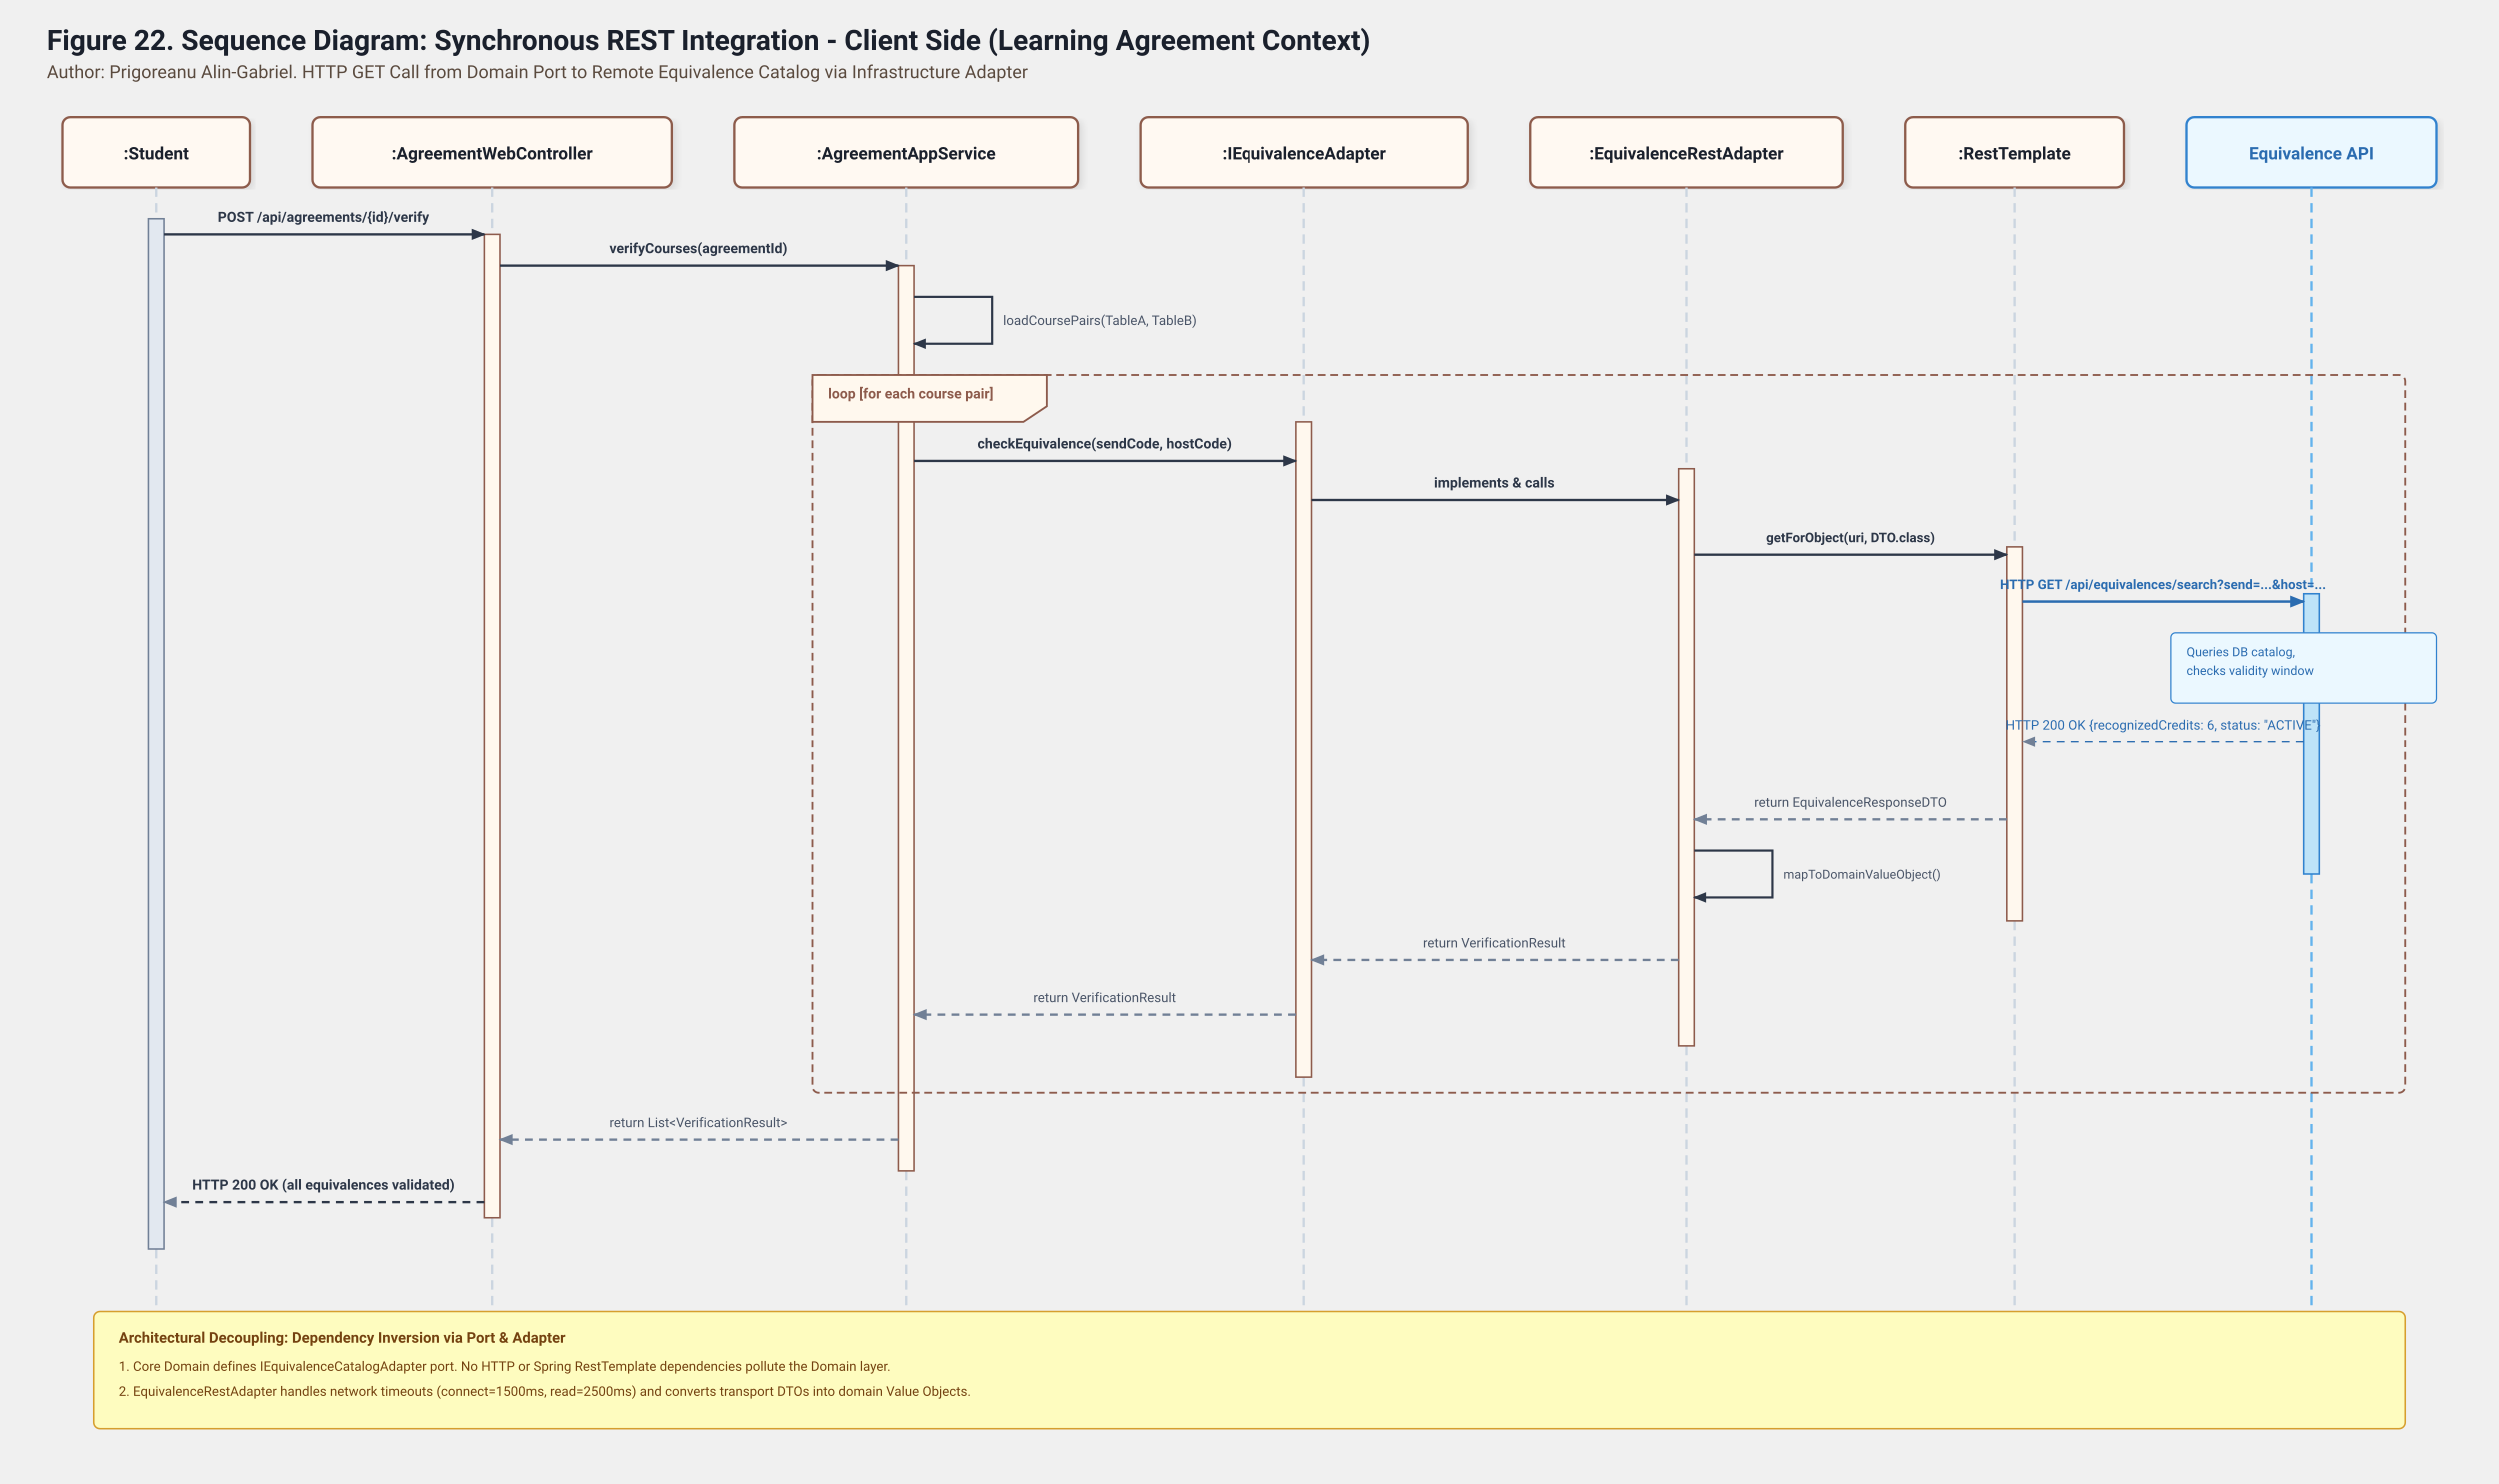
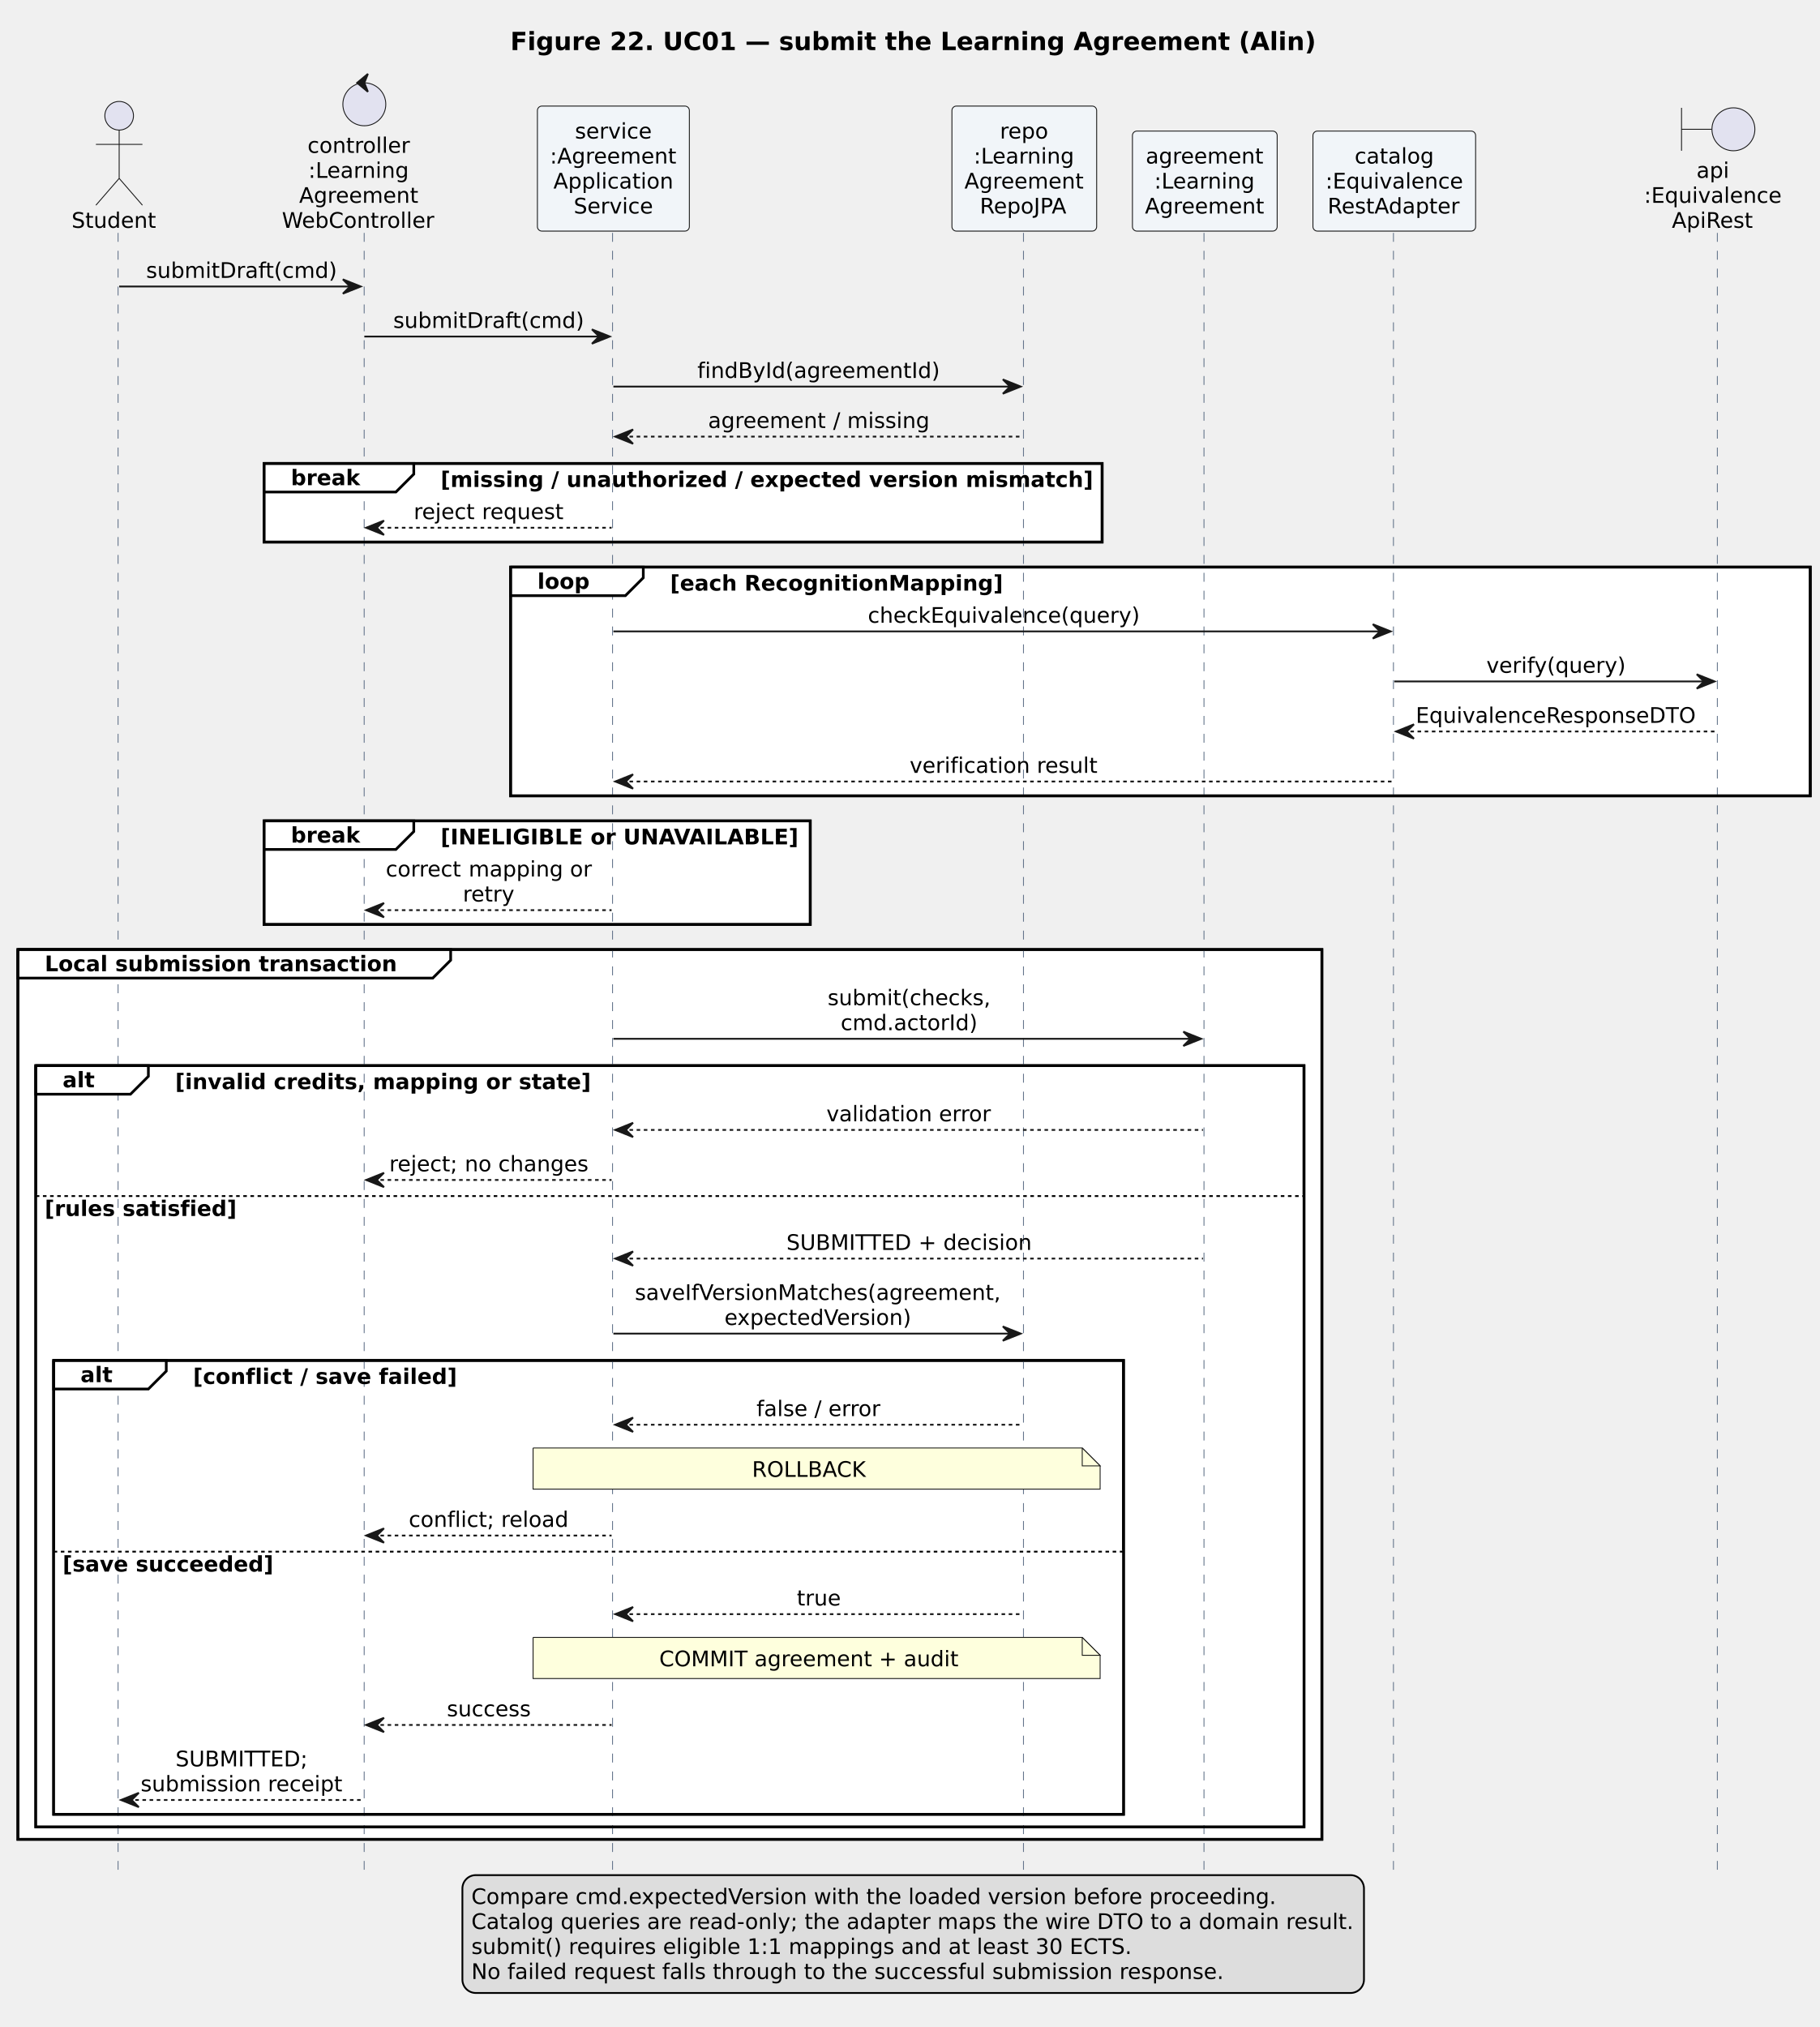
- <svg xmlns="http://www.w3.org/2000/svg" viewBox="0 0 1600 950" width="100%" height="100%" style="background-color: #FBF8F1; font-family: -apple-system, BlinkMacSystemFont, 'Segoe UI', Roboto, Helvetica, Arial, sans-serif;">
-   <defs>
-     <marker id="arrow" viewBox="0 0 10 10" refX="9" refY="5" markerWidth="6" markerHeight="6" orient="auto">
-       <path d="M 0 1 L 10 5 L 0 9 z" fill="#2D3748" />
-     </marker>
-     <marker id="blue-arrow" viewBox="0 0 10 10" refX="9" refY="5" markerWidth="6" markerHeight="6" orient="auto">
-       <path d="M 0 1 L 10 5 L 0 9 z" fill="#2B6CB0" />
-     </marker>
-     <marker id="ret-arrow" viewBox="0 0 10 10" refX="9" refY="5" markerWidth="6" markerHeight="6" orient="auto">
-       <path d="M 0 1 L 10 5 L 0 9 z" fill="#718096" />
-     </marker>
-     <filter id="shadow" x="-3%" y="-3%" width="106%" height="106%">
-       <feDropShadow dx="2" dy="2" stdDeviation="2.5" flood-opacity="0.10" />
-     </filter>
-   </defs>
-   <text x="30" y="32" font-size="18" font-weight="bold" fill="#1A202C">Figure 22. Sequence Diagram: Synchronous REST Integration - Client Side (Learning Agreement Context)</text>
-   <text x="30" y="50" font-size="11.5" fill="#5A4A3E">Author: Prigoreanu Alin-Gabriel. HTTP GET Call from Domain Port to Remote Equivalence Catalog via Infrastructure Adapter</text>
-   <g transform="translate(40, 75)">
-     <rect x="0" y="0" width="120" height="45" rx="5" fill="#FFF9F2" stroke="#8D5B4C" stroke-width="1.5" filter="url(#shadow)" />
-     <text x="60" y="27" text-anchor="middle" font-size="11" font-weight="bold" fill="#1A202C">:Student</text>
-     <line x1="60" y1="45" x2="60" y2="820" stroke="#CBD5E0" stroke-width="1.5" stroke-dasharray="6,4" />
-   </g>
-   <g transform="translate(200, 75)">
-     <rect x="0" y="0" width="230" height="45" rx="5" fill="#FFF9F2" stroke="#8D5B4C" stroke-width="1.5" filter="url(#shadow)" />
-     <text x="115" y="27" text-anchor="middle" font-size="11" font-weight="bold" fill="#1A202C">:AgreementWebController</text>
-     <line x1="115" y1="45" x2="115" y2="820" stroke="#CBD5E0" stroke-width="1.5" stroke-dasharray="6,4" />
-   </g>
-   <g transform="translate(470, 75)">
-     <rect x="0" y="0" width="220" height="45" rx="5" fill="#FFF9F2" stroke="#8D5B4C" stroke-width="1.5" filter="url(#shadow)" />
-     <text x="110" y="27" text-anchor="middle" font-size="11" font-weight="bold" fill="#1A202C">:AgreementAppService</text>
-     <line x1="110" y1="45" x2="110" y2="820" stroke="#CBD5E0" stroke-width="1.5" stroke-dasharray="6,4" />
-   </g>
-   <g transform="translate(730, 75)">
-     <rect x="0" y="0" width="210" height="45" rx="5" fill="#FFF9F2" stroke="#8D5B4C" stroke-width="1.5" filter="url(#shadow)" />
-     <text x="105" y="27" text-anchor="middle" font-size="11" font-weight="bold" fill="#1A202C">:IEquivalenceAdapter</text>
-     <line x1="105" y1="45" x2="105" y2="820" stroke="#CBD5E0" stroke-width="1.5" stroke-dasharray="6,4" />
-   </g>
-   <g transform="translate(980, 75)">
-     <rect x="0" y="0" width="200" height="45" rx="5" fill="#FFF9F2" stroke="#8D5B4C" stroke-width="1.5" filter="url(#shadow)" />
-     <text x="100" y="27" text-anchor="middle" font-size="11" font-weight="bold" fill="#1A202C">:EquivalenceRestAdapter</text>
-     <line x1="100" y1="45" x2="100" y2="820" stroke="#CBD5E0" stroke-width="1.5" stroke-dasharray="6,4" />
-   </g>
-   <g transform="translate(1220, 75)">
-     <rect x="0" y="0" width="140" height="45" rx="5" fill="#FFF9F2" stroke="#8D5B4C" stroke-width="1.5" filter="url(#shadow)" />
-     <text x="70" y="27" text-anchor="middle" font-size="11" font-weight="bold" fill="#1A202C">:RestTemplate</text>
-     <line x1="70" y1="45" x2="70" y2="820" stroke="#CBD5E0" stroke-width="1.5" stroke-dasharray="6,4" />
-   </g>
-   <g transform="translate(1400, 75)">
-     <rect x="0" y="0" width="160" height="45" rx="5" fill="#EBF8FF" stroke="#3182CE" stroke-width="1.5" filter="url(#shadow)" />
-     <text x="80" y="27" text-anchor="middle" font-size="11" font-weight="bold" fill="#2B6CB0">Equivalence API</text>
-     <line x1="80" y1="45" x2="80" y2="820" stroke="#63B3ED" stroke-width="1.5" stroke-dasharray="6,4" />
-   </g>
-   <rect x="95" y="140" width="10" height="660" fill="#E2E8F0" stroke="#718096" stroke-width="1" />
-   <rect x="310" y="150" width="10" height="630" fill="#FFF8EE" stroke="#8D5B4C" stroke-width="1" />
-   <rect x="575" y="170" width="10" height="580" fill="#FFF8EE" stroke="#8D5B4C" stroke-width="1" />
-   <rect x="830" y="270" width="10" height="420" fill="#FFF8EE" stroke="#8D5B4C" stroke-width="1" />
-   <rect x="1075" y="300" width="10" height="370" fill="#FFF8EE" stroke="#8D5B4C" stroke-width="1" />
-   <rect x="1285" y="350" width="10" height="240" fill="#FFF8EE" stroke="#8D5B4C" stroke-width="1" />
-   <rect x="1475" y="380" width="10" height="180" fill="#BEE3F8" stroke="#3182CE" stroke-width="1" />
-   <line x1="105" y1="150" x2="310" y2="150" stroke="#2D3748" stroke-width="1.5" marker-end="url(#arrow)" />
-   <text x="207" y="142" font-size="9" text-anchor="middle" font-weight="bold" fill="#2D3748">POST /api/agreements/{id}/verify</text>
-   <line x1="320" y1="170" x2="575" y2="170" stroke="#2D3748" stroke-width="1.5" marker-end="url(#arrow)" />
-   <text x="447" y="162" font-size="9" text-anchor="middle" font-weight="bold" fill="#2D3748">verifyCourses(agreementId)</text>
-   <path d="M 585 190 L 635 190 L 635 220 L 585 220" fill="none" stroke="#2D3748" stroke-width="1.4" marker-end="url(#arrow)" />
-   <text x="642" y="208" font-size="8.5" fill="#4A5568">loadCoursePairs(TableA, TableB)</text>
-   <rect x="520" y="240" width="1020" height="460" rx="4" fill="none" stroke="#8D5B4C" stroke-width="1.2" stroke-dasharray="5,3" />
-   <path d="M 520 240 L 670 240 L 670 260 L 655 270 L 520 270 Z" fill="#FFF8EE" stroke="#8D5B4C" stroke-width="1.2" />
-   <text x="530" y="255" font-size="9" font-weight="bold" fill="#8D5B4C">loop [for each course pair]</text>
-   <line x1="585" y1="295" x2="830" y2="295" stroke="#2D3748" stroke-width="1.5" marker-end="url(#arrow)" />
-   <text x="707" y="287" font-size="9" text-anchor="middle" font-weight="bold" fill="#2D3748">checkEquivalence(sendCode, hostCode)</text>
-   <line x1="840" y1="320" x2="1075" y2="320" stroke="#2D3748" stroke-width="1.5" marker-end="url(#arrow)" />
-   <text x="957" y="312" font-size="9" text-anchor="middle" font-weight="bold" fill="#2D3748">implements &amp; calls</text>
-   <line x1="1085" y1="355" x2="1285" y2="355" stroke="#2D3748" stroke-width="1.5" marker-end="url(#arrow)" />
-   <text x="1185" y="347" font-size="8.5" text-anchor="middle" font-weight="bold" fill="#2D3748">getForObject(uri, DTO.class)</text>
-   <line x1="1295" y1="385" x2="1475" y2="385" stroke="#2B6CB0" stroke-width="1.6" marker-end="url(#blue-arrow)" />
-   <text x="1385" y="377" font-size="8.5" text-anchor="middle" font-weight="bold" fill="#2B6CB0">HTTP GET /api/equivalences/search?send=...&amp;host=...</text>
-   <rect x="1390" y="405" width="170" height="45" rx="3" fill="#EBF8FF" stroke="#3182CE" stroke-width="0.8" />
-   <text x="1400" y="420" font-size="8" fill="#2B6CB0">Queries DB catalog,</text>
-   <text x="1400" y="432" font-size="8" fill="#2B6CB0">checks validity window</text>
-   <line x1="1475" y1="475" x2="1295" y2="475" stroke="#2B6CB0" stroke-width="1.5" stroke-dasharray="5,4" marker-end="url(#ret-arrow)" />
-   <text x="1385" y="467" font-size="8.5" text-anchor="middle" fill="#2B6CB0">HTTP 200 OK {recognizedCredits: 6, status: "ACTIVE"}</text>
-   <line x1="1285" y1="525" x2="1085" y2="525" stroke="#718096" stroke-width="1.5" stroke-dasharray="5,4" marker-end="url(#ret-arrow)" />
-   <text x="1185" y="517" font-size="8.5" text-anchor="middle" fill="#4A5568">return EquivalenceResponseDTO</text>
-   <path d="M 1085 545 L 1135 545 L 1135 575 L 1085 575" fill="none" stroke="#2D3748" stroke-width="1.4" marker-end="url(#arrow)" />
-   <text x="1142" y="563" font-size="8" fill="#4A5568">mapToDomainValueObject()</text>
-   <line x1="1075" y1="615" x2="840" y2="615" stroke="#718096" stroke-width="1.5" stroke-dasharray="5,4" marker-end="url(#ret-arrow)" />
-   <text x="957" y="607" font-size="8.5" text-anchor="middle" fill="#4A5568">return VerificationResult</text>
-   <line x1="830" y1="650" x2="585" y2="650" stroke="#718096" stroke-width="1.5" stroke-dasharray="5,4" marker-end="url(#ret-arrow)" />
-   <text x="707" y="642" font-size="8.5" text-anchor="middle" fill="#4A5568">return VerificationResult</text>
-   <line x1="575" y1="730" x2="320" y2="730" stroke="#718096" stroke-width="1.5" stroke-dasharray="5,4" marker-end="url(#ret-arrow)" />
-   <text x="447" y="722" font-size="8.5" text-anchor="middle" fill="#4A5568">return List&lt;VerificationResult&gt;</text>
-   <line x1="310" y1="770" x2="105" y2="770" stroke="#2D3748" stroke-width="1.5" stroke-dasharray="5,4" marker-end="url(#ret-arrow)" />
-   <text x="207" y="762" font-size="9" text-anchor="middle" font-weight="bold" fill="#2D3748">HTTP 200 OK (all equivalences validated)</text>
-   <g transform="translate(60, 840)">
-     <rect x="0" y="0" width="1480" height="75" rx="4" fill="#FEFCBF" stroke="#D69E2E" stroke-width="1" />
-     <text x="16" y="20" font-size="9.5" font-weight="bold" fill="#744210">Architectural Decoupling: Dependency Inversion via Port &amp; Adapter</text>
-     <text x="16" y="38" font-size="8.5" fill="#744210">1. Core Domain defines IEquivalenceCatalogAdapter port. No HTTP or Spring RestTemplate dependencies pollute the Domain layer.</text>
-     <text x="16" y="54" font-size="8.5" fill="#744210">2. EquivalenceRestAdapter handles network timeouts (connect=1500ms, read=2500ms) and converts transport DTOs into domain Value Objects.</text>
+ <svg xmlns="http://www.w3.org/2000/svg" contentStyleType="text/css" data-diagram-type="SEQUENCE" height="1133px" preserveAspectRatio="none" style="width:1017px;height:1133px;background:#FFFFFF;" version="1.1" viewBox="0 0 1017 1133" width="1017px" zoomAndPan="magnify">
+   <defs />
+   <g>
+     <text fill="#000000" font-family="DejaVu Sans" font-size="14" font-weight="bold" lengthAdjust="spacing" textLength="450.434" x="285.282" y="27.995">Figure 22. UC01 — submit the Learning Agreement (Alin)</text>
+     <rect fill="#FFFFFF" height="43.938" style="stroke:#000000;stroke-width:1.5;" width="468.529" x="147.592" y="259.047" />
+     <rect fill="#FFFFFF" height="127.844" style="stroke:#000000;stroke-width:1.5;" width="726.572" x="285.425" y="316.984" />
+     <rect fill="#FFFFFF" height="57.906" style="stroke:#000000;stroke-width:1.5;" width="305.369" x="147.592" y="458.828" />
+     <rect fill="#FFFFFF" height="497.375" style="stroke:#000000;stroke-width:1.5;" width="728.974" x="10" y="530.734" />
+     <rect fill="#FFFFFF" height="425.469" style="stroke:#000000;stroke-width:1.5;" width="708.974" x="20" y="595.641" />
+     <rect fill="#FFFFFF" height="353.562" style="stroke:none;stroke-width:1;" width="708.974" x="20" y="667.547" />
+     <rect fill="#FFFFFF" height="253.688" style="stroke:#000000;stroke-width:1.5;" width="598.065" x="30" y="760.422" />
+     <rect fill="#FFFFFF" height="147.812" style="stroke:none;stroke-width:1;" width="598.065" x="30" y="866.297" />
+     <g class="participant-lifeline" data-entity-uid="part1" data-qualified-name="Student" id="part1-lifeline">
+       <g>
+         <rect fill="#000000" fill-opacity="0" height="914.938" width="8" x="62.619" y="130.172" />
+         <line style="stroke:#64748B;stroke-width:0.5;stroke-dasharray:5,5;" x1="66" x2="66" y1="130.172" y2="1045.109" />
+       </g>
+     </g>
+     <g class="participant-lifeline" data-entity-uid="part2" data-qualified-name="Controller" id="part2-lifeline">
+       <g>
+         <rect fill="#000000" fill-opacity="0" height="914.938" width="8" x="199.67" y="130.172" />
+         <line style="stroke:#64748B;stroke-width:0.5;stroke-dasharray:5,5;" x1="203.592" x2="203.592" y1="130.172" y2="1045.109" />
+       </g>
+     </g>
+     <g class="participant-lifeline" data-entity-uid="part3" data-qualified-name="Service" id="part3-lifeline">
+       <g>
+         <rect fill="#000000" fill-opacity="0" height="914.938" width="8" x="338.9" y="130.172" />
+         <line style="stroke:#64748B;stroke-width:0.5;stroke-dasharray:5,5;" x1="342.425" x2="342.425" y1="130.172" y2="1045.109" />
+       </g>
+     </g>
+     <g class="participant-lifeline" data-entity-uid="part4" data-qualified-name="Repo" id="part4-lifeline">
+       <g>
+         <rect fill="#000000" fill-opacity="0" height="914.938" width="8" x="568.611" y="130.172" />
+         <line style="stroke:#64748B;stroke-width:0.5;stroke-dasharray:5,5;" x1="572.157" x2="572.157" y1="130.172" y2="1045.109" />
+       </g>
+     </g>
+     <g class="participant-lifeline" data-entity-uid="part5" data-qualified-name="LA" id="part5-lifeline">
+       <g>
+         <rect fill="#000000" fill-opacity="0" height="914.938" width="8" x="669.519" y="130.172" />
+         <line style="stroke:#64748B;stroke-width:0.5;stroke-dasharray:5,5;" x1="673.065" x2="673.065" y1="130.172" y2="1045.109" />
+       </g>
+     </g>
+     <g class="participant-lifeline" data-entity-uid="part6" data-qualified-name="Catalog" id="part6-lifeline">
+       <g>
+         <rect fill="#000000" fill-opacity="0" height="914.938" width="8" x="775.443" y="130.172" />
+         <line style="stroke:#64748B;stroke-width:0.5;stroke-dasharray:5,5;" x1="778.974" x2="778.974" y1="130.172" y2="1045.109" />
+       </g>
+     </g>
+     <g class="participant-lifeline" data-entity-uid="part7" data-qualified-name="API" id="part7-lifeline">
+       <g>
+         <rect fill="#000000" fill-opacity="0" height="914.938" width="8" x="956.527" y="130.172" />
+         <line style="stroke:#64748B;stroke-width:0.5;stroke-dasharray:5,5;" x1="960.058" x2="960.058" y1="130.172" y2="1045.109" />
+       </g>
+     </g>
+     <g class="participant participant-head" data-entity-uid="part1" data-qualified-name="Student" id="part1-head">
+       <text fill="#000000" font-family="DejaVu Sans" font-size="12" lengthAdjust="spacing" textLength="47.238" x="40" y="127.342">Student</text>
+       <ellipse cx="66.619" cy="64.703" fill="#E2E2F0" rx="8" ry="8" style="stroke:#181818;stroke-width:0.5;" />
+       <path d="M66.619,72.703 L66.619,99.703 M53.619,80.703 L79.619,80.703 M66.619,99.703 L53.619,114.703 M66.619,99.703 L79.619,114.703" fill="none" style="stroke:#181818;stroke-width:0.5;" />
+     </g>
+     <g class="participant participant-head" data-entity-uid="part2" data-qualified-name="Controller" id="part2-head">
+       <text fill="#000000" font-family="DejaVu Sans" font-size="12" lengthAdjust="spacing" textLength="57.51" x="171.915" y="85.436">controller</text>
+       <text fill="#000000" font-family="DejaVu Sans" font-size="12" lengthAdjust="spacing" textLength="56.56" x="172.39" y="99.404">:Learning</text>
+       <text fill="#000000" font-family="DejaVu Sans" font-size="12" lengthAdjust="spacing" textLength="66.908" x="167.216" y="113.373">Agreement</text>
+       <text fill="#000000" font-family="DejaVu Sans" font-size="12" lengthAdjust="spacing" textLength="86.156" x="157.592" y="127.342">WebController</text>
+       <ellipse cx="203.67" cy="58.297" fill="#E2E2F0" rx="12" ry="12" style="stroke:#181818;stroke-width:0.5;" />
+       <polygon fill="#181818" points="199.67,46.297,205.67,41.297,203.67,46.297,205.67,51.297,199.67,46.297" style="stroke:#181818;stroke-width:1;" />
+     </g>
+     <g class="participant participant-head" data-entity-uid="part3" data-qualified-name="Service" id="part3-head">
+       <rect fill="#F1F5F9" height="69.875" rx="2.5" ry="2.5" style="stroke:#181818;stroke-width:0.5;" width="84.951" x="300.425" y="59.297" />
+       <text fill="#000000" font-family="DejaVu Sans" font-size="12" lengthAdjust="spacing" textLength="42.984" x="321.408" y="77.436">service</text>
+       <text fill="#000000" font-family="DejaVu Sans" font-size="12" lengthAdjust="spacing" textLength="70.951" x="307.425" y="91.404">:Agreement</text>
+       <text fill="#000000" font-family="DejaVu Sans" font-size="12" lengthAdjust="spacing" textLength="67.049" x="309.376" y="105.373">Application</text>
+       <text fill="#000000" font-family="DejaVu Sans" font-size="12" lengthAdjust="spacing" textLength="44.35" x="320.726" y="119.342">Service</text>
+     </g>
+     <g class="participant participant-head" data-entity-uid="part4" data-qualified-name="Repo" id="part4-head">
+       <rect fill="#F1F5F9" height="69.875" rx="2.5" ry="2.5" style="stroke:#181818;stroke-width:0.5;" width="80.908" x="532.157" y="59.297" />
+       <text fill="#000000" font-family="DejaVu Sans" font-size="12" lengthAdjust="spacing" textLength="27.275" x="558.974" y="77.436">repo</text>
+       <text fill="#000000" font-family="DejaVu Sans" font-size="12" lengthAdjust="spacing" textLength="56.56" x="544.331" y="91.404">:Learning</text>
+       <text fill="#000000" font-family="DejaVu Sans" font-size="12" lengthAdjust="spacing" textLength="66.908" x="539.157" y="105.373">Agreement</text>
+       <text fill="#000000" font-family="DejaVu Sans" font-size="12" lengthAdjust="spacing" textLength="49.664" x="547.779" y="119.342">RepoJPA</text>
+     </g>
+     <g class="participant participant-head" data-entity-uid="part5" data-qualified-name="LA" id="part5-head">
+       <rect fill="#F1F5F9" height="55.906" rx="2.5" ry="2.5" style="stroke:#181818;stroke-width:0.5;" width="80.908" x="633.065" y="73.266" />
+       <text fill="#000000" font-family="DejaVu Sans" font-size="12" lengthAdjust="spacing" textLength="66.053" x="640.493" y="91.404">agreement</text>
+       <text fill="#000000" font-family="DejaVu Sans" font-size="12" lengthAdjust="spacing" textLength="56.56" x="645.239" y="105.373">:Learning</text>
+       <text fill="#000000" font-family="DejaVu Sans" font-size="12" lengthAdjust="spacing" textLength="66.908" x="640.065" y="119.342">Agreement</text>
+     </g>
+     <g class="participant participant-head" data-entity-uid="part6" data-qualified-name="Catalog" id="part6-head">
+       <rect fill="#F1F5F9" height="55.906" rx="2.5" ry="2.5" style="stroke:#181818;stroke-width:0.5;" width="90.939" x="733.974" y="73.266" />
+       <text fill="#000000" font-family="DejaVu Sans" font-size="12" lengthAdjust="spacing" textLength="44.303" x="757.292" y="91.404">catalog</text>
+       <text fill="#000000" font-family="DejaVu Sans" font-size="12" lengthAdjust="spacing" textLength="76.939" x="740.974" y="105.373">:Equivalence</text>
+       <text fill="#000000" font-family="DejaVu Sans" font-size="12" lengthAdjust="spacing" textLength="74.496" x="742.195" y="119.342">RestAdapter</text>
+     </g>
+     <g class="participant participant-head" data-entity-uid="part7" data-qualified-name="API" id="part7-head">
+       <text fill="#000000" font-family="DejaVu Sans" font-size="12" lengthAdjust="spacing" textLength="18.305" x="948.375" y="99.404">api</text>
+       <text fill="#000000" font-family="DejaVu Sans" font-size="12" lengthAdjust="spacing" textLength="76.939" x="919.058" y="113.373">:Equivalence</text>
+       <text fill="#000000" font-family="DejaVu Sans" font-size="12" lengthAdjust="spacing" textLength="45.838" x="934.608" y="127.342">ApiRest</text>
+       <path d="M940.027,60.266 L940.027,84.266 M940.027,72.266 L957.027,72.266" fill="none" style="stroke:#181818;stroke-width:0.5;" />
+       <ellipse cx="969.027" cy="72.266" fill="#E2E2F0" rx="12" ry="12" style="stroke:#181818;stroke-width:0.5;" />
+     </g>
+     <g class="message" data-entity-1="part1" data-entity-2="part2" id="msg1">
+       <polygon fill="#181818" points="191.67,156.141,201.67,160.141,191.67,164.141,195.67,160.141" style="stroke:#181818;stroke-width:1;" />
+       <line style="stroke:#181818;stroke-width:1;" x1="66.619" x2="197.67" y1="160.141" y2="160.141" />
+       <text fill="#000000" font-family="DejaVu Sans" font-size="12" lengthAdjust="spacing" textLength="106.928" x="81.681" y="155.31">submitDraft(cmd)</text>
+     </g>
+     <g class="message" data-entity-1="part2" data-entity-2="part3" id="msg2">
+       <polygon fill="#181818" points="330.9,184.109,340.9,188.109,330.9,192.109,334.9,188.109" style="stroke:#181818;stroke-width:1;" />
+       <line style="stroke:#181818;stroke-width:1;" x1="203.67" x2="336.9" y1="188.109" y2="188.109" />
+       <text fill="#000000" font-family="DejaVu Sans" font-size="12" lengthAdjust="spacing" textLength="106.928" x="219.821" y="183.279">submitDraft(cmd)</text>
+     </g>
+     <g class="message" data-entity-1="part3" data-entity-2="part4" id="msg3">
+       <polygon fill="#181818" points="560.611,212.078,570.611,216.078,560.611,220.078,564.611,216.078" style="stroke:#181818;stroke-width:1;" />
+       <line style="stroke:#181818;stroke-width:1;" x1="342.9" x2="566.611" y1="216.078" y2="216.078" />
+       <text fill="#000000" font-family="DejaVu Sans" font-size="12" lengthAdjust="spacing" textLength="135.844" x="389.834" y="211.248">findById(agreementId)</text>
+     </g>
+     <g class="message" data-entity-1="part4" data-entity-2="part3" id="msg4">
+       <polygon fill="#181818" points="353.9,240.047,343.9,244.047,353.9,248.047,349.9,244.047" style="stroke:#181818;stroke-width:1;" />
+       <line style="stroke:#181818;stroke-width:1;stroke-dasharray:2,2;" x1="347.9" x2="571.611" y1="244.047" y2="244.047" />
+       <text fill="#000000" font-family="DejaVu Sans" font-size="12" lengthAdjust="spacing" textLength="66.053" x="395.852" y="239.217">agreement</text>
+       <text fill="#000000" font-family="DejaVu Sans" font-size="12" lengthAdjust="spacing" textLength="3.814" x="461.904" y="239.217"> </text>
+       <text fill="#000000" font-family="DejaVu Sans" font-size="12" lengthAdjust="spacing" textLength="4.043" x="465.719" y="239.217">/</text>
+       <text fill="#000000" font-family="DejaVu Sans" font-size="12" lengthAdjust="spacing" textLength="3.814" x="469.762" y="239.217"> </text>
+       <text fill="#000000" font-family="DejaVu Sans" font-size="12" lengthAdjust="spacing" textLength="46.084" x="473.576" y="239.217">missing</text>
+     </g>
+     <path d="M147.592,259.047 L231.316,259.047 L231.316,265.016 L221.316,275.016 L147.592,275.016 L147.592,259.047" fill="#FFFFFF" style="stroke:#000000;stroke-width:1.5;" />
+     <rect fill="none" height="43.938" style="stroke:#000000;stroke-width:1.5;" width="468.529" x="147.592" y="259.047" />
+     <text fill="#000000" font-family="DejaVu Sans" font-size="12" font-weight="bold" lengthAdjust="spacing" textLength="38.725" x="162.592" y="271.185">break</text>
+     <text fill="#000000" font-family="DejaVu Sans" font-size="12" font-weight="bold" lengthAdjust="spacing" textLength="364.805" x="246.316" y="272.185">[missing / unauthorized / expected version mismatch]</text>
+     <g class="message" data-entity-1="part3" data-entity-2="part2" id="msg5">
+       <polygon fill="#181818" points="214.67,290.984,204.67,294.984,214.67,298.984,210.67,294.984" style="stroke:#181818;stroke-width:1;" />
+       <line style="stroke:#181818;stroke-width:1;stroke-dasharray:2,2;" x1="208.67" x2="341.9" y1="294.984" y2="294.984" />
+       <text fill="#000000" font-family="DejaVu Sans" font-size="12" lengthAdjust="spacing" textLength="34.336" x="231.27" y="290.154">reject</text>
+       <text fill="#000000" font-family="DejaVu Sans" font-size="12" lengthAdjust="spacing" textLength="3.814" x="265.606" y="290.154"> </text>
+       <text fill="#000000" font-family="DejaVu Sans" font-size="12" lengthAdjust="spacing" textLength="45.879" x="269.421" y="290.154">request</text>
+     </g>
+     <path d="M285.425,316.984 L359.616,316.984 L359.616,322.953 L349.616,332.953 L285.425,332.953 L285.425,316.984" fill="#FFFFFF" style="stroke:#000000;stroke-width:1.5;" />
+     <rect fill="none" height="127.844" style="stroke:#000000;stroke-width:1.5;" width="726.572" x="285.425" y="316.984" />
+     <text fill="#000000" font-family="DejaVu Sans" font-size="12" font-weight="bold" lengthAdjust="spacing" textLength="29.191" x="300.425" y="329.123">loop</text>
+     <text fill="#000000" font-family="DejaVu Sans" font-size="12" font-weight="bold" lengthAdjust="spacing" textLength="186.123" x="374.616" y="330.123">[each RecognitionMapping]</text>
+     <g class="message" data-entity-1="part3" data-entity-2="part6" id="msg6">
+       <polygon fill="#181818" points="767.443,348.922,777.443,352.922,767.443,356.922,771.443,352.922" style="stroke:#181818;stroke-width:1;" />
+       <line style="stroke:#181818;stroke-width:1;" x1="342.9" x2="773.443" y1="352.922" y2="352.922" />
+       <text fill="#000000" font-family="DejaVu Sans" font-size="12" lengthAdjust="spacing" textLength="152.033" x="485.155" y="348.092">checkEquivalence(query)</text>
+     </g>
+     <g class="message" data-entity-1="part6" data-entity-2="part7" id="msg7">
+       <polygon fill="#181818" points="948.527,376.891,958.527,380.891,948.527,384.891,952.527,380.891" style="stroke:#181818;stroke-width:1;" />
+       <line style="stroke:#181818;stroke-width:1;" x1="779.443" x2="954.527" y1="380.891" y2="380.891" />
+       <text fill="#000000" font-family="DejaVu Sans" font-size="12" lengthAdjust="spacing" textLength="78.082" x="830.944" y="376.06">verify(query)</text>
+     </g>
+     <g class="message" data-entity-1="part7" data-entity-2="part6" id="msg8">
+       <polygon fill="#181818" points="790.443,404.859,780.443,408.859,790.443,412.859,786.443,408.859" style="stroke:#181818;stroke-width:1;" />
+       <line style="stroke:#181818;stroke-width:1;stroke-dasharray:2,2;" x1="784.443" x2="959.527" y1="408.859" y2="408.859" />
+       <text fill="#000000" font-family="DejaVu Sans" font-size="12" lengthAdjust="spacing" textLength="157.084" x="791.443" y="404.029">EquivalenceResponseDTO</text>
+     </g>
+     <g class="message" data-entity-1="part6" data-entity-2="part3" id="msg9">
+       <polygon fill="#181818" points="353.9,432.828,343.9,436.828,353.9,440.828,349.9,436.828" style="stroke:#181818;stroke-width:1;" />
+       <line style="stroke:#181818;stroke-width:1;stroke-dasharray:2,2;" x1="347.9" x2="778.443" y1="436.828" y2="436.828" />
+       <text fill="#000000" font-family="DejaVu Sans" font-size="12" lengthAdjust="spacing" textLength="67.248" x="508.534" y="431.998">verification</text>
+       <text fill="#000000" font-family="DejaVu Sans" font-size="12" lengthAdjust="spacing" textLength="3.814" x="575.782" y="431.998"> </text>
+       <text fill="#000000" font-family="DejaVu Sans" font-size="12" lengthAdjust="spacing" textLength="34.213" x="579.597" y="431.998">result</text>
+     </g>
+     <path d="M147.592,458.828 L231.316,458.828 L231.316,464.797 L221.316,474.797 L147.592,474.797 L147.592,458.828" fill="#FFFFFF" style="stroke:#000000;stroke-width:1.5;" />
+     <rect fill="none" height="57.906" style="stroke:#000000;stroke-width:1.5;" width="305.369" x="147.592" y="458.828" />
+     <text fill="#000000" font-family="DejaVu Sans" font-size="12" font-weight="bold" lengthAdjust="spacing" textLength="38.725" x="162.592" y="470.967">break</text>
+     <text fill="#000000" font-family="DejaVu Sans" font-size="12" font-weight="bold" lengthAdjust="spacing" textLength="201.644" x="246.316" y="471.967">[INELIGIBLE or UNAVAILABLE]</text>
+     <g class="message" data-entity-1="part3" data-entity-2="part2" id="msg10">
+       <polygon fill="#181818" points="214.67,504.734,204.67,508.734,214.67,512.734,210.67,508.734" style="stroke:#181818;stroke-width:1;" />
+       <line style="stroke:#181818;stroke-width:1;stroke-dasharray:2,2;" x1="208.67" x2="341.9" y1="508.734" y2="508.734" />
+       <text fill="#000000" font-family="DejaVu Sans" font-size="12" lengthAdjust="spacing" textLength="42.492" x="215.67" y="489.935">correct</text>
+       <text fill="#000000" font-family="DejaVu Sans" font-size="12" lengthAdjust="spacing" textLength="3.814" x="258.162" y="489.935"> </text>
+       <text fill="#000000" font-family="DejaVu Sans" font-size="12" lengthAdjust="spacing" textLength="52.834" x="261.977" y="489.935">mapping</text>
+       <text fill="#000000" font-family="DejaVu Sans" font-size="12" lengthAdjust="spacing" textLength="3.814" x="314.81" y="489.935"> </text>
+       <text fill="#000000" font-family="DejaVu Sans" font-size="12" lengthAdjust="spacing" textLength="12.275" x="318.625" y="489.935">or</text>
+       <text fill="#000000" font-family="DejaVu Sans" font-size="12" lengthAdjust="spacing" textLength="29.057" x="258.757" y="503.904">retry</text>
+     </g>
+     <path d="M10,530.734 L251.934,530.734 L251.934,536.703 L241.934,546.703 L10,546.703 L10,530.734" fill="#FFFFFF" style="stroke:#000000;stroke-width:1.5;" />
+     <rect fill="none" height="497.375" style="stroke:#000000;stroke-width:1.5;" width="728.974" x="10" y="530.734" />
+     <text fill="#000000" font-family="DejaVu Sans" font-size="12" font-weight="bold" lengthAdjust="spacing" textLength="196.934" x="25" y="542.873">Local submission transaction</text>
+     <g class="message" data-entity-1="part3" data-entity-2="part5" id="msg11">
+       <polygon fill="#181818" points="661.519,576.641,671.519,580.641,661.519,584.641,665.519,580.641" style="stroke:#181818;stroke-width:1;" />
+       <line style="stroke:#181818;stroke-width:1;" x1="342.9" x2="667.519" y1="580.641" y2="580.641" />
+       <text fill="#000000" font-family="DejaVu Sans" font-size="12" lengthAdjust="spacing" textLength="91.084" x="462.668" y="561.842">submit(checks,</text>
+       <text fill="#000000" font-family="DejaVu Sans" font-size="12" lengthAdjust="spacing" textLength="76.488" x="469.966" y="575.811">cmd.actorId)</text>
+     </g>
+     <path d="M20,595.641 L82.947,595.641 L82.947,601.609 L72.947,611.609 L20,611.609 L20,595.641" fill="#FFFFFF" style="stroke:#000000;stroke-width:1.5;" />
+     <rect fill="none" height="425.469" style="stroke:#000000;stroke-width:1.5;" width="708.974" x="20" y="595.641" />
+     <text fill="#000000" font-family="DejaVu Sans" font-size="12" font-weight="bold" lengthAdjust="spacing" textLength="17.947" x="35" y="607.779">alt</text>
+     <text fill="#000000" font-family="DejaVu Sans" font-size="12" font-weight="bold" lengthAdjust="spacing" textLength="232.424" x="97.947" y="608.779">[invalid credits, mapping or state]</text>
+     <g class="message" data-entity-1="part5" data-entity-2="part3" id="msg12">
+       <polygon fill="#181818" points="353.9,627.578,343.9,631.578,353.9,635.578,349.9,631.578" style="stroke:#181818;stroke-width:1;" />
+       <line style="stroke:#181818;stroke-width:1;stroke-dasharray:2,2;" x1="347.9" x2="672.519" y1="631.578" y2="631.578" />
+       <text fill="#000000" font-family="DejaVu Sans" font-size="12" lengthAdjust="spacing" textLength="59.08" x="462" y="626.748">validation</text>
+       <text fill="#000000" font-family="DejaVu Sans" font-size="12" lengthAdjust="spacing" textLength="3.814" x="521.08" y="626.748"> </text>
+       <text fill="#000000" font-family="DejaVu Sans" font-size="12" lengthAdjust="spacing" textLength="29.525" x="524.894" y="626.748">error</text>
+     </g>
+     <g class="message" data-entity-1="part3" data-entity-2="part2" id="msg13">
+       <polygon fill="#181818" points="214.67,655.547,204.67,659.547,214.67,663.547,210.67,659.547" style="stroke:#181818;stroke-width:1;" />
+       <line style="stroke:#181818;stroke-width:1;stroke-dasharray:2,2;" x1="208.67" x2="341.9" y1="659.547" y2="659.547" />
+       <text fill="#000000" font-family="DejaVu Sans" font-size="12" lengthAdjust="spacing" textLength="38.379" x="217.601" y="654.717">reject;</text>
+       <text fill="#000000" font-family="DejaVu Sans" font-size="12" lengthAdjust="spacing" textLength="3.814" x="255.98" y="654.717"> </text>
+       <text fill="#000000" font-family="DejaVu Sans" font-size="12" lengthAdjust="spacing" textLength="14.947" x="259.794" y="654.717">no</text>
+       <text fill="#000000" font-family="DejaVu Sans" font-size="12" lengthAdjust="spacing" textLength="3.814" x="274.741" y="654.717"> </text>
+       <text fill="#000000" font-family="DejaVu Sans" font-size="12" lengthAdjust="spacing" textLength="50.414" x="278.556" y="654.717">changes</text>
+     </g>
+     <line style="stroke:#000000;stroke-width:1;stroke-dasharray:2,2;" x1="20" x2="728.974" y1="668.547" y2="668.547" />
+     <text fill="#000000" font-family="DejaVu Sans" font-size="12" font-weight="bold" lengthAdjust="spacing" textLength="107.297" x="25" y="679.686">[rules satisfied]</text>
+     <g class="message" data-entity-1="part5" data-entity-2="part3" id="msg14">
+       <polygon fill="#181818" points="353.9,699.484,343.9,703.484,353.9,707.484,349.9,703.484" style="stroke:#181818;stroke-width:1;" />
+       <line style="stroke:#181818;stroke-width:1;stroke-dasharray:2,2;" x1="347.9" x2="672.519" y1="703.484" y2="703.484" />
+       <text fill="#000000" font-family="DejaVu Sans" font-size="12" lengthAdjust="spacing" textLength="70.008" x="439.632" y="698.654">SUBMITTED</text>
+       <text fill="#000000" font-family="DejaVu Sans" font-size="12" lengthAdjust="spacing" textLength="3.814" x="509.64" y="698.654"> </text>
+       <text fill="#000000" font-family="DejaVu Sans" font-size="12" lengthAdjust="spacing" textLength="10.055" x="513.454" y="698.654">+</text>
+       <text fill="#000000" font-family="DejaVu Sans" font-size="12" lengthAdjust="spacing" textLength="3.814" x="523.509" y="698.654"> </text>
+       <text fill="#000000" font-family="DejaVu Sans" font-size="12" lengthAdjust="spacing" textLength="49.465" x="527.323" y="698.654">decision</text>
+     </g>
+     <g class="message" data-entity-1="part3" data-entity-2="part4" id="msg15">
+       <polygon fill="#181818" points="560.611,741.422,570.611,745.422,560.611,749.422,564.611,745.422" style="stroke:#181818;stroke-width:1;" />
+       <line style="stroke:#181818;stroke-width:1;" x1="342.9" x2="566.611" y1="745.422" y2="745.422" />
+       <text fill="#000000" font-family="DejaVu Sans" font-size="12" lengthAdjust="spacing" textLength="205.711" x="354.9" y="726.623">saveIfVersionMatches(agreement,</text>
+       <text fill="#000000" font-family="DejaVu Sans" font-size="12" lengthAdjust="spacing" textLength="105.527" x="404.992" y="740.592">expectedVersion)</text>
+     </g>
+     <path d="M30,760.422 L92.947,760.422 L92.947,766.391 L82.947,776.391 L30,776.391 L30,760.422" fill="#FFFFFF" style="stroke:#000000;stroke-width:1.5;" />
+     <rect fill="none" height="253.688" style="stroke:#000000;stroke-width:1.5;" width="598.065" x="30" y="760.422" />
+     <text fill="#000000" font-family="DejaVu Sans" font-size="12" font-weight="bold" lengthAdjust="spacing" textLength="17.947" x="45" y="772.561">alt</text>
+     <text fill="#000000" font-family="DejaVu Sans" font-size="12" font-weight="bold" lengthAdjust="spacing" textLength="147.557" x="107.947" y="773.561">[conflict / save failed]</text>
+     <g class="message" data-entity-1="part4" data-entity-2="part3" id="msg16">
+       <polygon fill="#181818" points="353.9,792.359,343.9,796.359,353.9,800.359,349.9,796.359" style="stroke:#181818;stroke-width:1;" />
+       <line style="stroke:#181818;stroke-width:1;stroke-dasharray:2,2;" x1="347.9" x2="571.611" y1="796.359" y2="796.359" />
+       <text fill="#000000" font-family="DejaVu Sans" font-size="12" lengthAdjust="spacing" textLength="28.547" x="422.884" y="791.529">false</text>
+       <text fill="#000000" font-family="DejaVu Sans" font-size="12" lengthAdjust="spacing" textLength="3.814" x="451.431" y="791.529"> </text>
+       <text fill="#000000" font-family="DejaVu Sans" font-size="12" lengthAdjust="spacing" textLength="4.043" x="455.245" y="791.529">/</text>
+       <text fill="#000000" font-family="DejaVu Sans" font-size="12" lengthAdjust="spacing" textLength="3.814" x="459.288" y="791.529"> </text>
+       <text fill="#000000" font-family="DejaVu Sans" font-size="12" lengthAdjust="spacing" textLength="29.525" x="463.103" y="791.529">error</text>
+     </g>
+     <path d="M298,809.359 L298,832.359 L615,832.359 L615,819.359 L605,809.359 L298,809.359" fill="#FEFFDD" style="stroke:#181818;stroke-width:0.5;" />
+     <path d="M605,809.359 L605,819.359 L615,819.359 L605,809.359" fill="#FEFFDD" style="stroke:#181818;stroke-width:0.5;" />
+     <text fill="#000000" font-family="DejaVu Sans" font-size="12" lengthAdjust="spacing" textLength="63.844" x="420.398" y="825.498">ROLLBACK</text>
+     <g class="message" data-entity-1="part3" data-entity-2="part2" id="msg17">
+       <polygon fill="#181818" points="214.67,854.297,204.67,858.297,214.67,862.297,210.67,858.297" style="stroke:#181818;stroke-width:1;" />
+       <line style="stroke:#181818;stroke-width:1;stroke-dasharray:2,2;" x1="208.67" x2="341.9" y1="858.297" y2="858.297" />
+       <text fill="#000000" font-family="DejaVu Sans" font-size="12" lengthAdjust="spacing" textLength="47.783" x="228.505" y="853.467">conflict;</text>
+       <text fill="#000000" font-family="DejaVu Sans" font-size="12" lengthAdjust="spacing" textLength="3.814" x="276.288" y="853.467"> </text>
+       <text fill="#000000" font-family="DejaVu Sans" font-size="12" lengthAdjust="spacing" textLength="37.963" x="280.103" y="853.467">reload</text>
+     </g>
+     <line style="stroke:#000000;stroke-width:1;stroke-dasharray:2,2;" x1="30" x2="628.065" y1="867.297" y2="867.297" />
+     <text fill="#000000" font-family="DejaVu Sans" font-size="12" font-weight="bold" lengthAdjust="spacing" textLength="117.856" x="35" y="878.436">[save succeeded]</text>
+     <g class="message" data-entity-1="part4" data-entity-2="part3" id="msg18">
+       <polygon fill="#181818" points="353.9,898.234,343.9,902.234,353.9,906.234,349.9,902.234" style="stroke:#181818;stroke-width:1;" />
+       <line style="stroke:#181818;stroke-width:1;stroke-dasharray:2,2;" x1="347.9" x2="571.611" y1="902.234" y2="902.234" />
+       <text fill="#000000" font-family="DejaVu Sans" font-size="12" lengthAdjust="spacing" textLength="24.627" x="445.442" y="897.404">true</text>
+     </g>
+     <path d="M298,915.234 L298,938.234 L615,938.234 L615,925.234 L605,915.234 L298,915.234" fill="#FEFFDD" style="stroke:#181818;stroke-width:0.5;" />
+     <path d="M605,915.234 L605,925.234 L615,925.234 L605,915.234" fill="#FEFFDD" style="stroke:#181818;stroke-width:0.5;" />
+     <text fill="#000000" font-family="DejaVu Sans" font-size="12" lengthAdjust="spacing" textLength="167.566" x="368.537" y="931.373">COMMIT agreement + audit</text>
+     <g class="message" data-entity-1="part3" data-entity-2="part2" id="msg19">
+       <polygon fill="#181818" points="214.67,960.172,204.67,964.172,214.67,968.172,210.67,964.172" style="stroke:#181818;stroke-width:1;" />
+       <line style="stroke:#181818;stroke-width:1;stroke-dasharray:2,2;" x1="208.67" x2="341.9" y1="964.172" y2="964.172" />
+       <text fill="#000000" font-family="DejaVu Sans" font-size="12" lengthAdjust="spacing" textLength="46.94" x="249.815" y="959.342">success</text>
+     </g>
+     <g class="message" data-entity-1="part2" data-entity-2="part1" id="msg20">
+       <polygon fill="#181818" points="77.619,1002.109,67.619,1006.109,77.619,1010.109,73.619,1006.109" style="stroke:#181818;stroke-width:1;" />
+       <line style="stroke:#181818;stroke-width:1;stroke-dasharray:2,2;" x1="71.619" x2="202.67" y1="1006.109" y2="1006.109" />
+       <text fill="#000000" font-family="DejaVu Sans" font-size="12" lengthAdjust="spacing" textLength="74.051" x="98.119" y="987.311">SUBMITTED;</text>
+       <text fill="#000000" font-family="DejaVu Sans" font-size="12" lengthAdjust="spacing" textLength="67.283" x="78.619" y="1001.279">submission</text>
+       <text fill="#000000" font-family="DejaVu Sans" font-size="12" lengthAdjust="spacing" textLength="3.814" x="145.902" y="1001.279"> </text>
+       <text fill="#000000" font-family="DejaVu Sans" font-size="12" lengthAdjust="spacing" textLength="41.953" x="149.717" y="1001.279">receipt</text>
+     </g>
+     <rect fill="#DDDDDD" height="65.875" rx="7.5" ry="7.5" style="stroke:#000000;stroke-width:1;" width="504.004" x="258.497" y="1048.109" />
+     <text fill="#000000" font-family="DejaVu Sans" font-size="12" lengthAdjust="spacing" textLength="451.84" x="263.497" y="1064.248">Compare cmd.expectedVersion with the loaded version before proceeding.</text>
+     <text fill="#000000" font-family="DejaVu Sans" font-size="12" lengthAdjust="spacing" textLength="494.004" x="263.497" y="1078.217">Catalog queries are read-only; the adapter maps the wire DTO to a domain result.</text>
+     <text fill="#000000" font-family="DejaVu Sans" font-size="12" lengthAdjust="spacing" textLength="369.727" x="263.497" y="1092.186">submit() requires eligible 1:1 mappings and at least 30 ECTS.</text>
+     <text fill="#000000" font-family="DejaVu Sans" font-size="12" lengthAdjust="spacing" textLength="421.394" x="263.497" y="1106.154">No failed request falls through to the successful submission response.</text>
  </g>
</svg>
